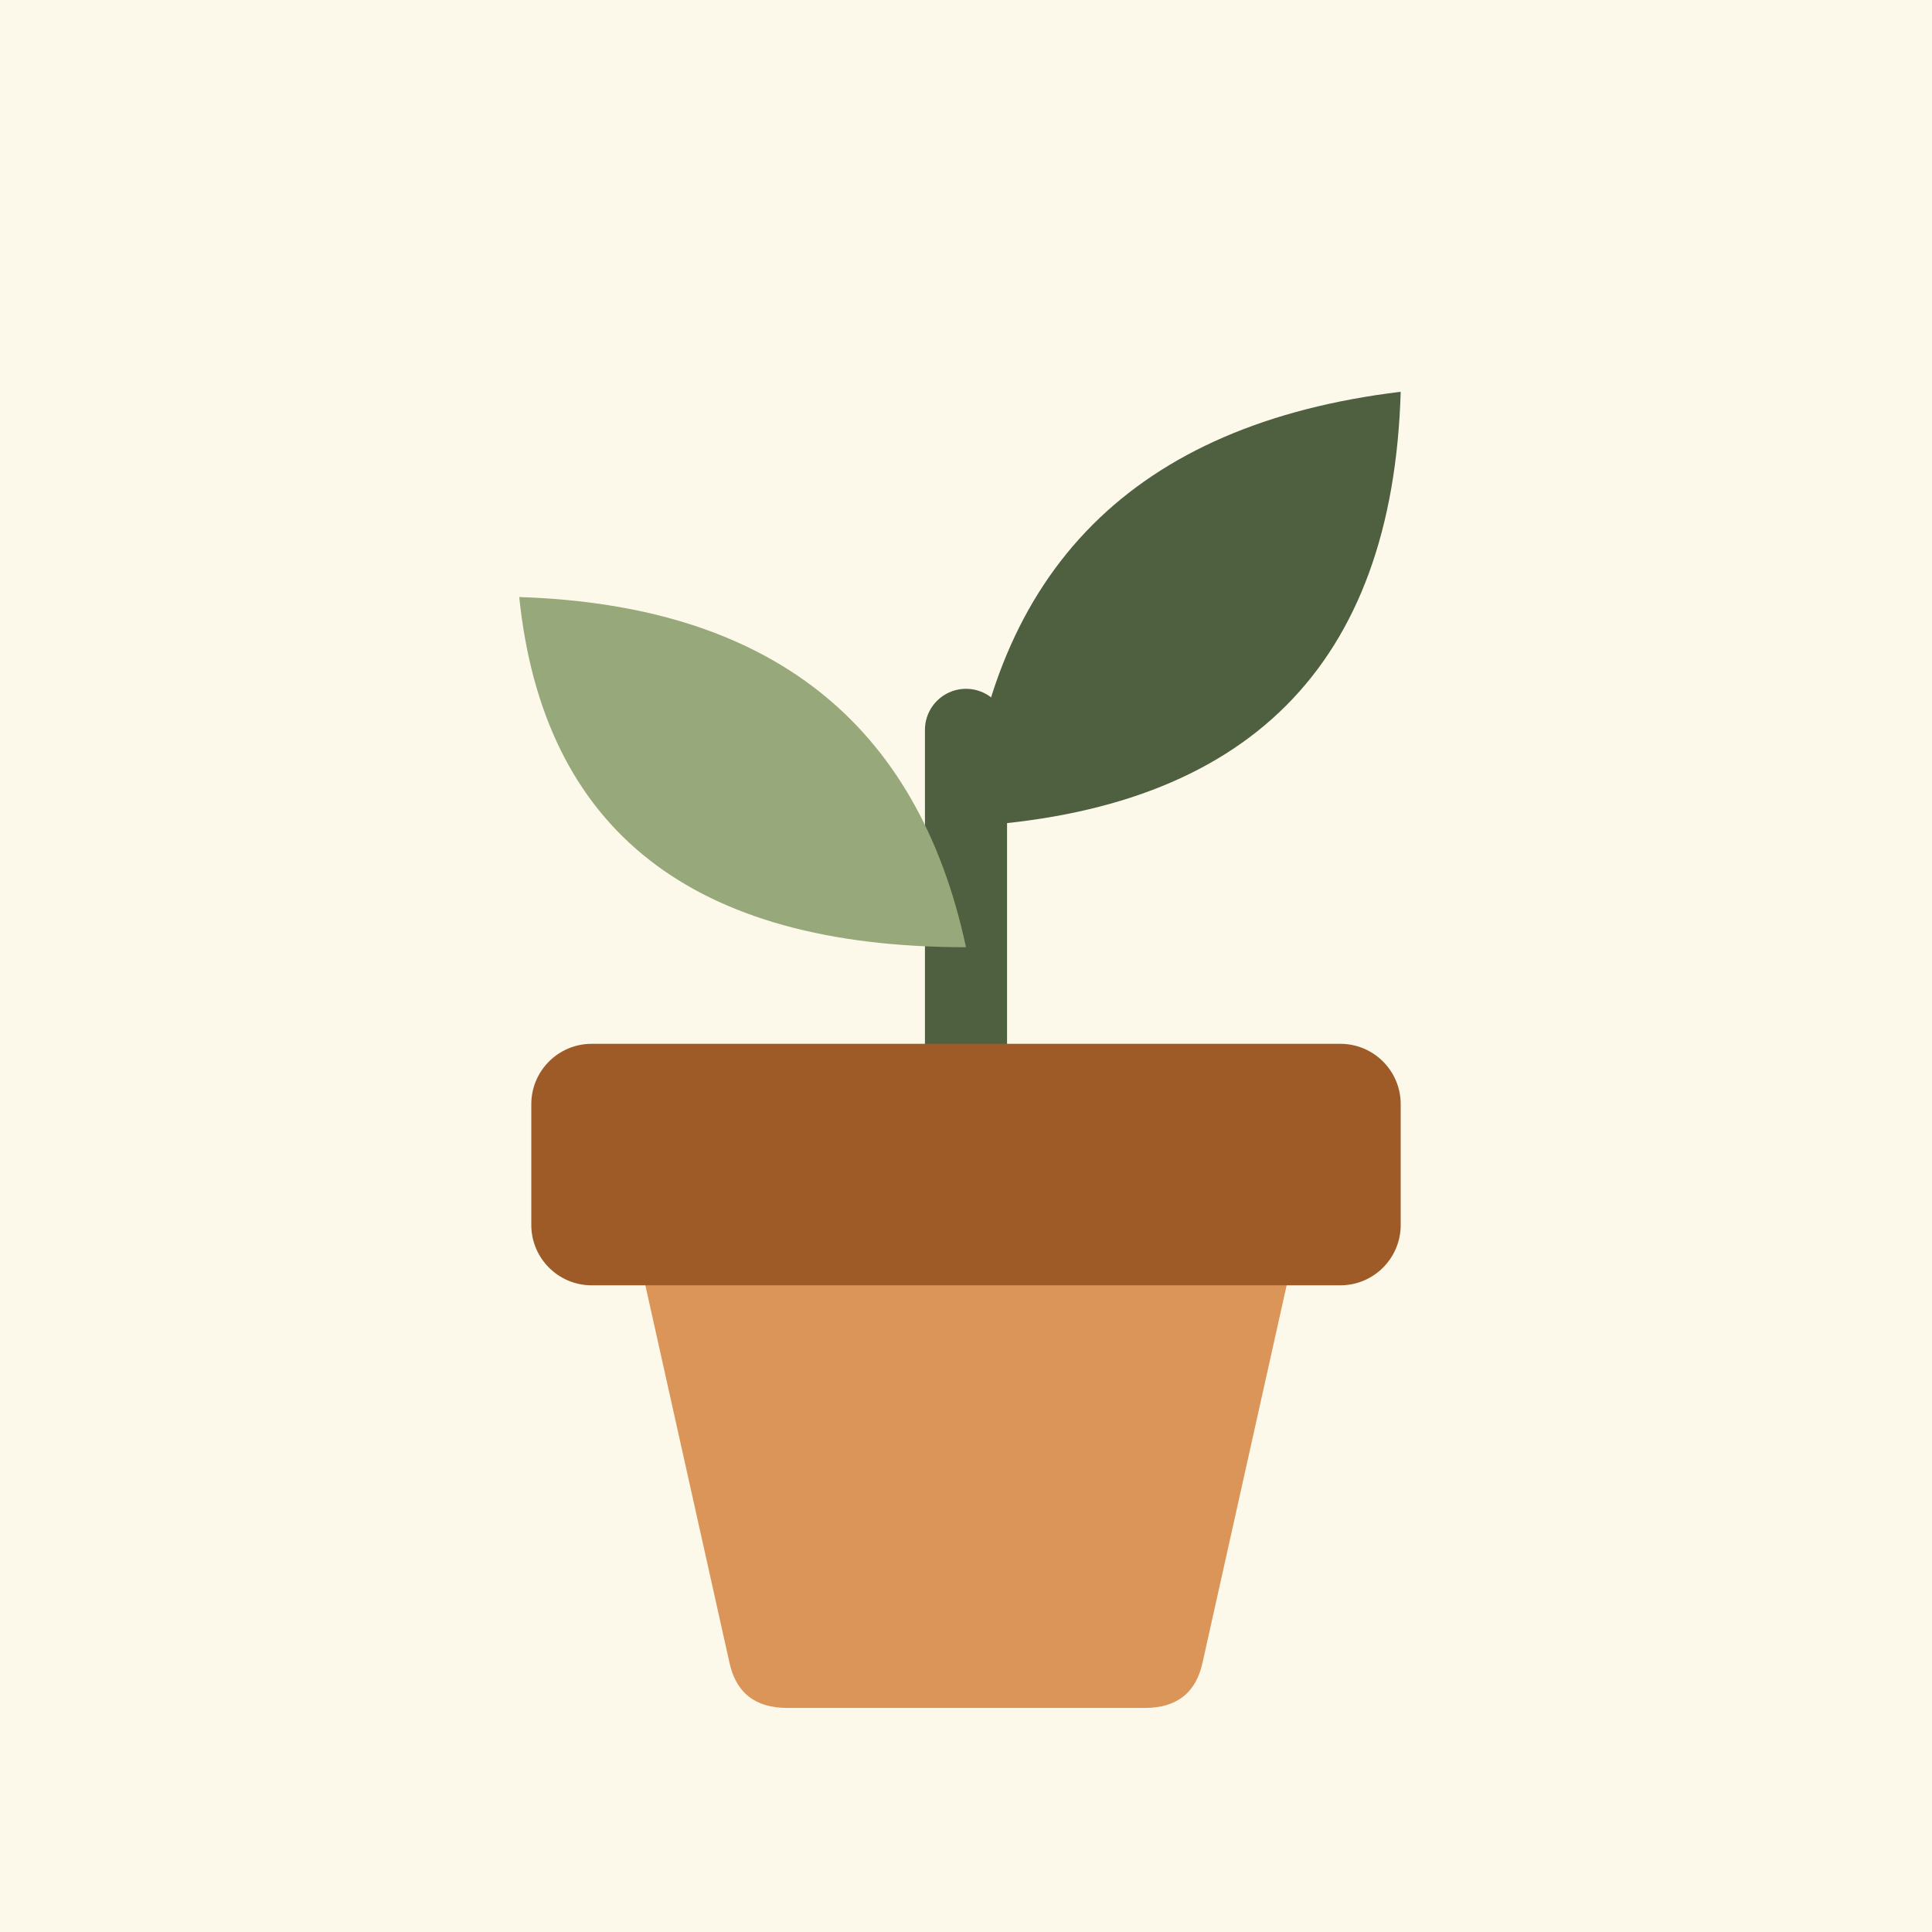
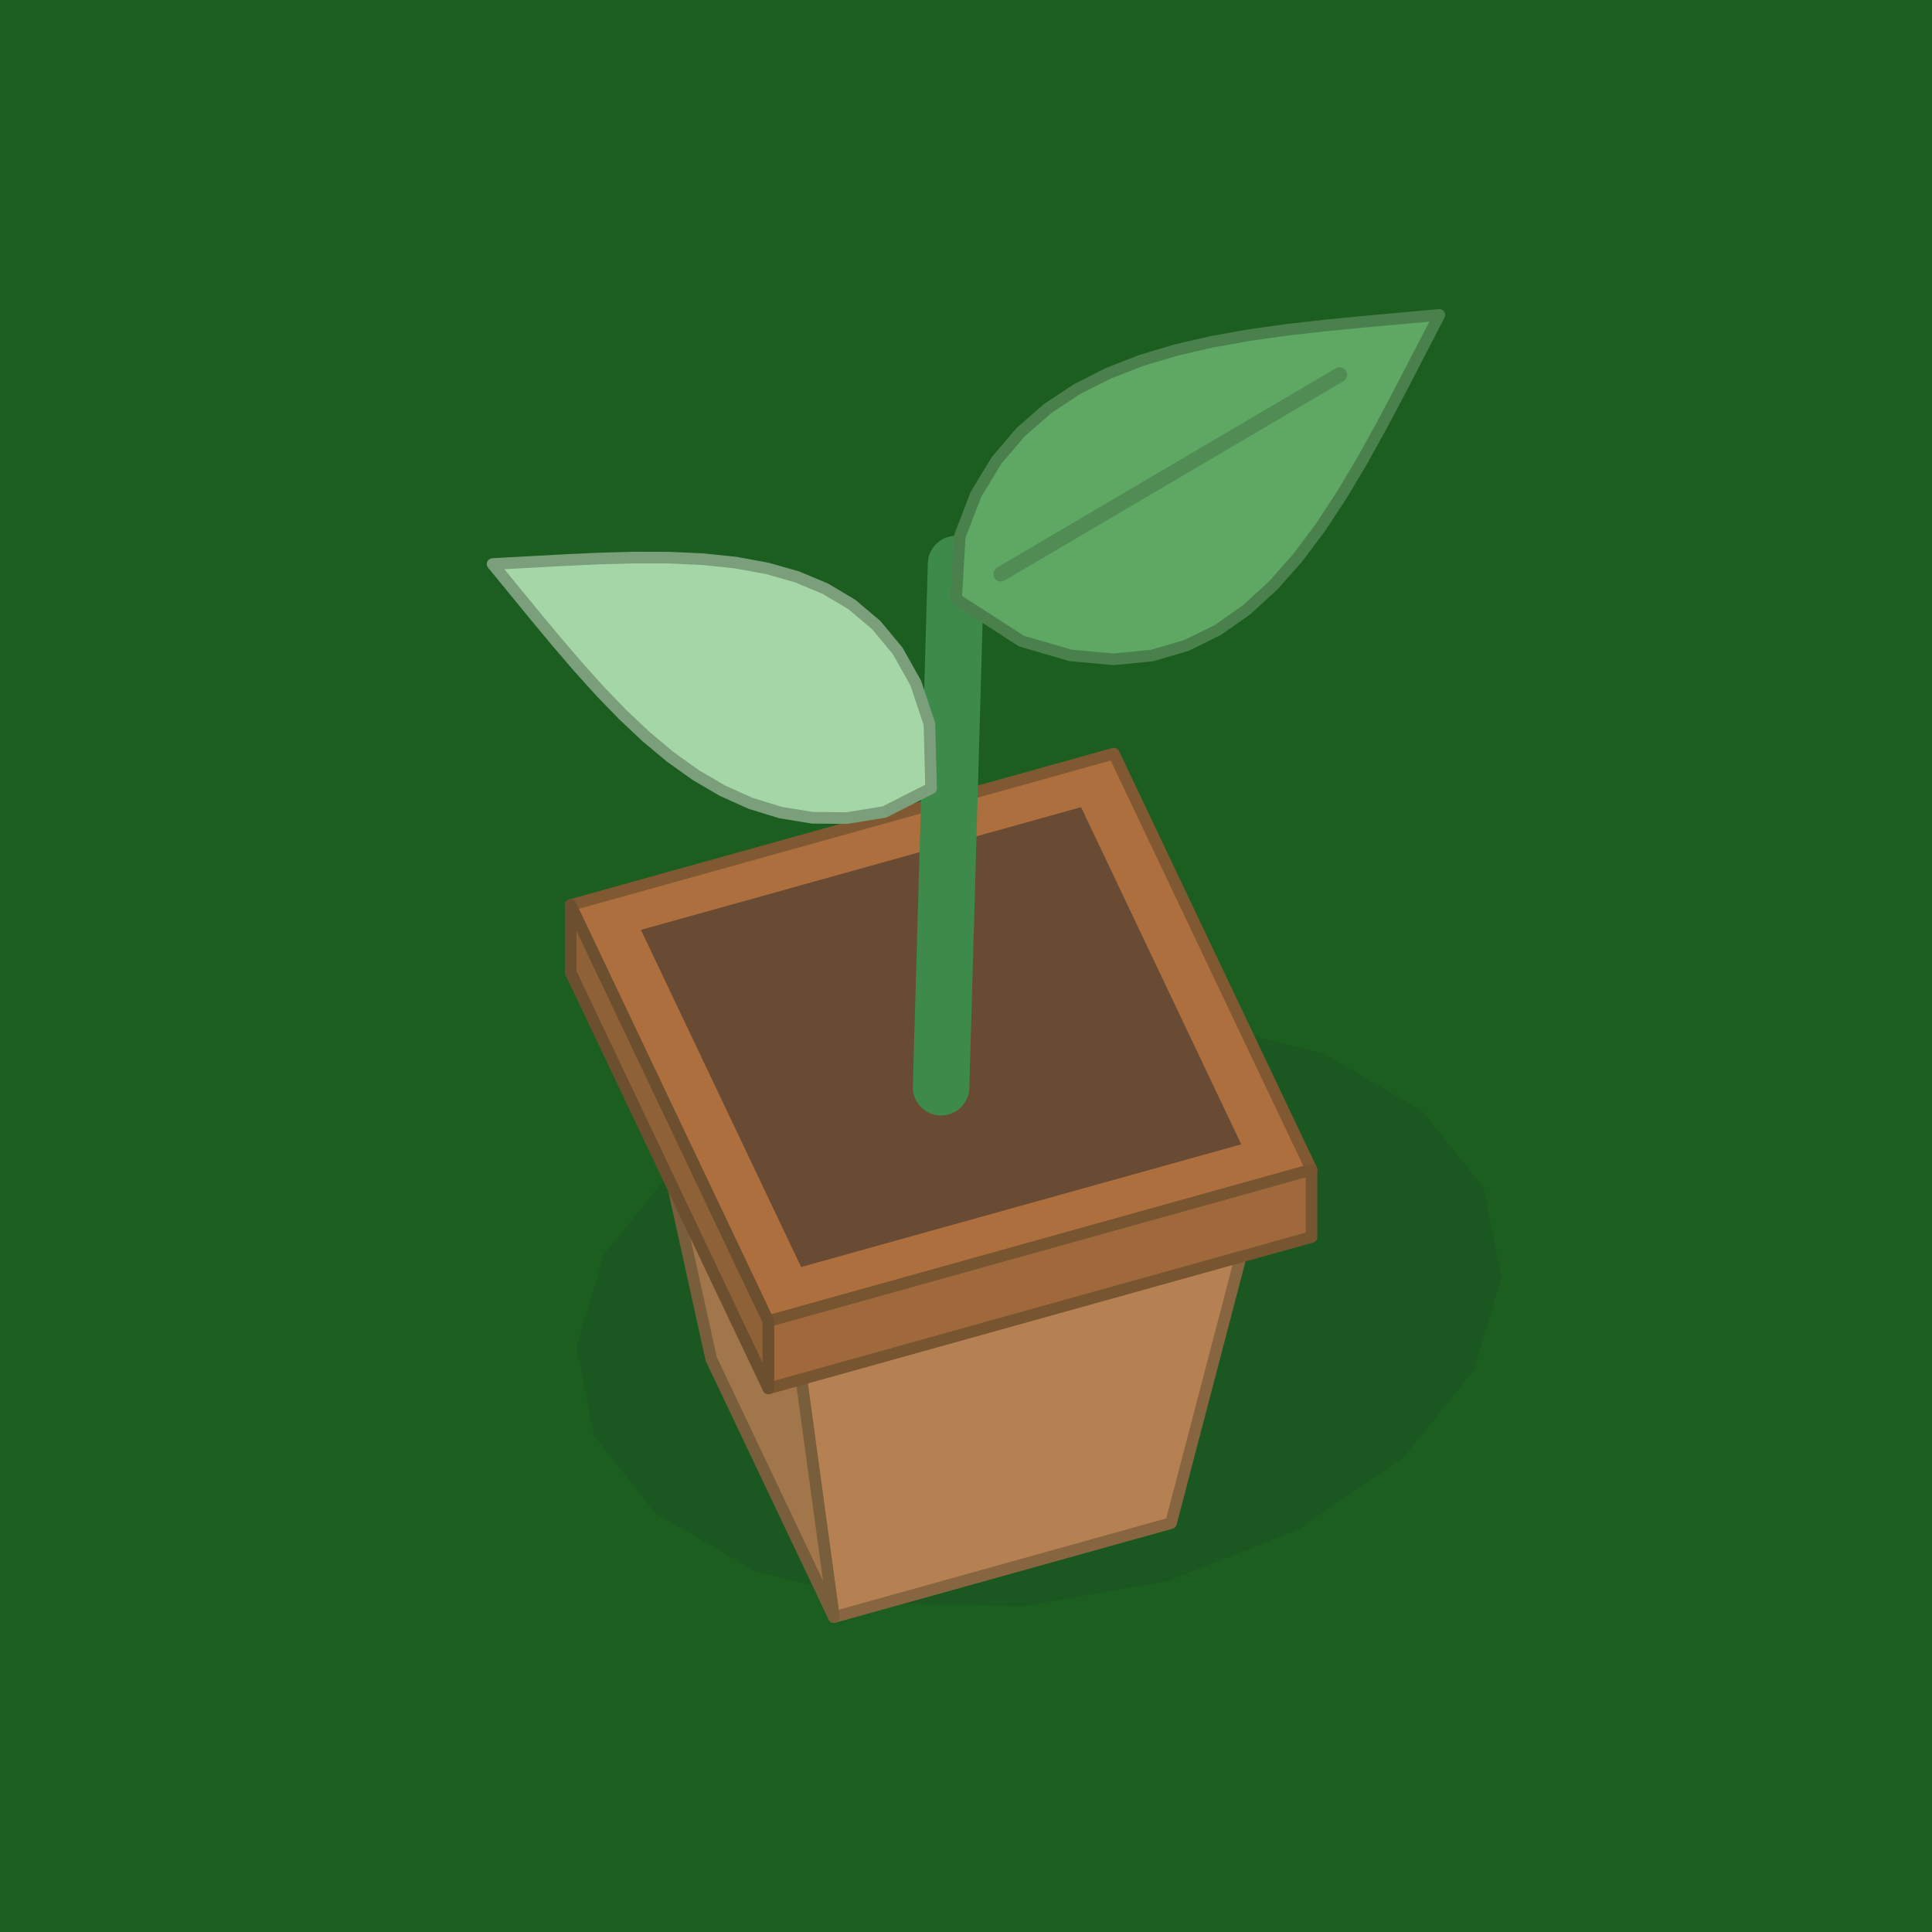
<svg xmlns="http://www.w3.org/2000/svg" viewBox="18 18 72 72" width="1024" height="1024">
-   <rect x="18" y="18" width="72" height="72" fill="#FCF9EA" />
-   <g transform="translate(54 56) scale(.9) translate(-54 -56)">
-     <path d="M54 59V44" stroke="#4E6040" stroke-width="3.4" stroke-linecap="round" fill="none" />
-     <path d="M54 48Q55.5 32 72 30Q71.5 47 54 48Z" fill="#4E6040" />
-     <path d="M54 53Q51 39 35.5 38.5Q37 53 54 53Z" fill="#97A87A" />
-     <path d="M40.5 66H67.5L63.8 82.6Q63.4 84.5 61.4 84.5H46.6Q44.6 84.5 44.2 82.6Z" fill="#DB9558" />
-     <rect x="36" y="57" width="36" height="10" rx="2.5" fill="#9E5B28" />
+   <rect x="18" y="18" width="72" height="72" fill="#1B5E20" />
+   <g transform="translate(54 54) scale(0.619) translate(-1.5 28.597)">
+     <polygon points="32.673,-15.224 33.741,-9.853 32.082,-4.278 27.859,0.957 21.487,5.34 13.588,8.44 4.935,9.954 -3.624,9.735 -11.251,7.804 -17.2,4.35 -20.889,-0.29 -21.956,-5.66 -20.298,-11.236 -16.075,-16.471 -9.703,-20.853 -1.803,-23.953 6.849,-25.468 15.408,-25.249 23.035,-23.318 28.985,-19.863" fill="#1E3A24" opacity="0.18" />
+     <polygon points="13.842,4.945 -6.455,10.604 -8.606,-5.145 18.457,-12.691" fill="#b68152" stroke="#866540" stroke-width="0.7" stroke-linejoin="round" />
+     <polygon points="-6.455,10.604 -13.842,-4.945 -18.457,-25.877 -8.606,-5.145" fill="#a2764b" stroke="#785e3b" stroke-width="0.7" stroke-linejoin="round" />
+     <polygon points="-18.457,-25.877 8.606,-33.422 18.457,-12.691 -8.606,-5.145" fill="#cf8e5b" stroke="#976e46" stroke-width="0.7" stroke-linejoin="round" />
+     <polygon points="-22.302,-32.264 10.4,-41.382 22.302,-16.331 -10.4,-7.213" fill="#ae6f3e" stroke="#805932" stroke-width="0.7" stroke-linejoin="round" />
+     <polygon points="-10.4,-3.164 22.302,-12.281 22.302,-16.331 -10.4,-7.213" fill="#a0693b" stroke="#775530" stroke-width="0.7" stroke-linejoin="round" />
+     <polygon points="-22.302,-28.214 -10.4,-3.164 -10.4,-7.213 -22.302,-32.264" fill="#8f6137" stroke="#6b4f2e" stroke-width="0.7" stroke-linejoin="round" />
+     <polygon points="-18.072,-30.772 8.427,-38.161 18.072,-17.861 -8.427,-10.473" fill="#694B34" />
+     <line x1="0" y1="-21.297" x2="0.9" y2="-52.797" stroke="#3E8A4B" stroke-width="3.4" stroke-linecap="round" />
+     <polygon points="-0.6,-39.297 -0.702,-43.169 -1.524,-45.631 -2.614,-47.57 -3.903,-49.121 -5.356,-50.35 -6.949,-51.304 -8.663,-52.023 -10.48,-52.539 -12.385,-52.886 -14.361,-53.091 -16.396,-53.183 -18.475,-53.188 -20.586,-53.129 -22.717,-53.031 -24.859,-52.914 -27,-52.797 -25.718,-51.233 -24.437,-49.669 -23.148,-48.119 -21.844,-46.598 -20.516,-45.125 -19.154,-43.718 -17.749,-42.395 -16.29,-41.178 -14.765,-40.089 -13.163,-39.152 -11.471,-38.391 -9.673,-37.836 -7.752,-37.522 -5.682,-37.501 -3.411,-37.87" fill="#A5D6A7" stroke="#7a9f7a" stroke-width="0.7" stroke-linejoin="round" />
+     <polygon points="0.9,-50.697 4.839,-48.158 7.791,-47.298 10.377,-47.061 12.691,-47.287 14.78,-47.897 16.676,-48.834 18.407,-50.052 19.997,-51.51 21.467,-53.172 22.839,-55.002 24.131,-56.966 25.362,-59.035 26.549,-61.179 27.708,-63.37 28.854,-65.584 30,-67.797 27.677,-67.587 25.353,-67.377 23.04,-67.151 20.747,-66.888 18.488,-66.569 16.274,-66.172 14.12,-65.674 12.04,-65.05 10.049,-64.274 8.165,-63.317 6.404,-62.149 4.788,-60.736 3.34,-59.036 2.097,-56.987 1.129,-54.472" fill="#5EA864" stroke="#4a804c" stroke-width="0.7" stroke-linejoin="round" />
+     <line x1="3.6" y1="-52.197" x2="24" y2="-64.197" stroke="#4a804c" stroke-width="0.9" stroke-linecap="round" opacity="0.7" />
  </g>
</svg>
